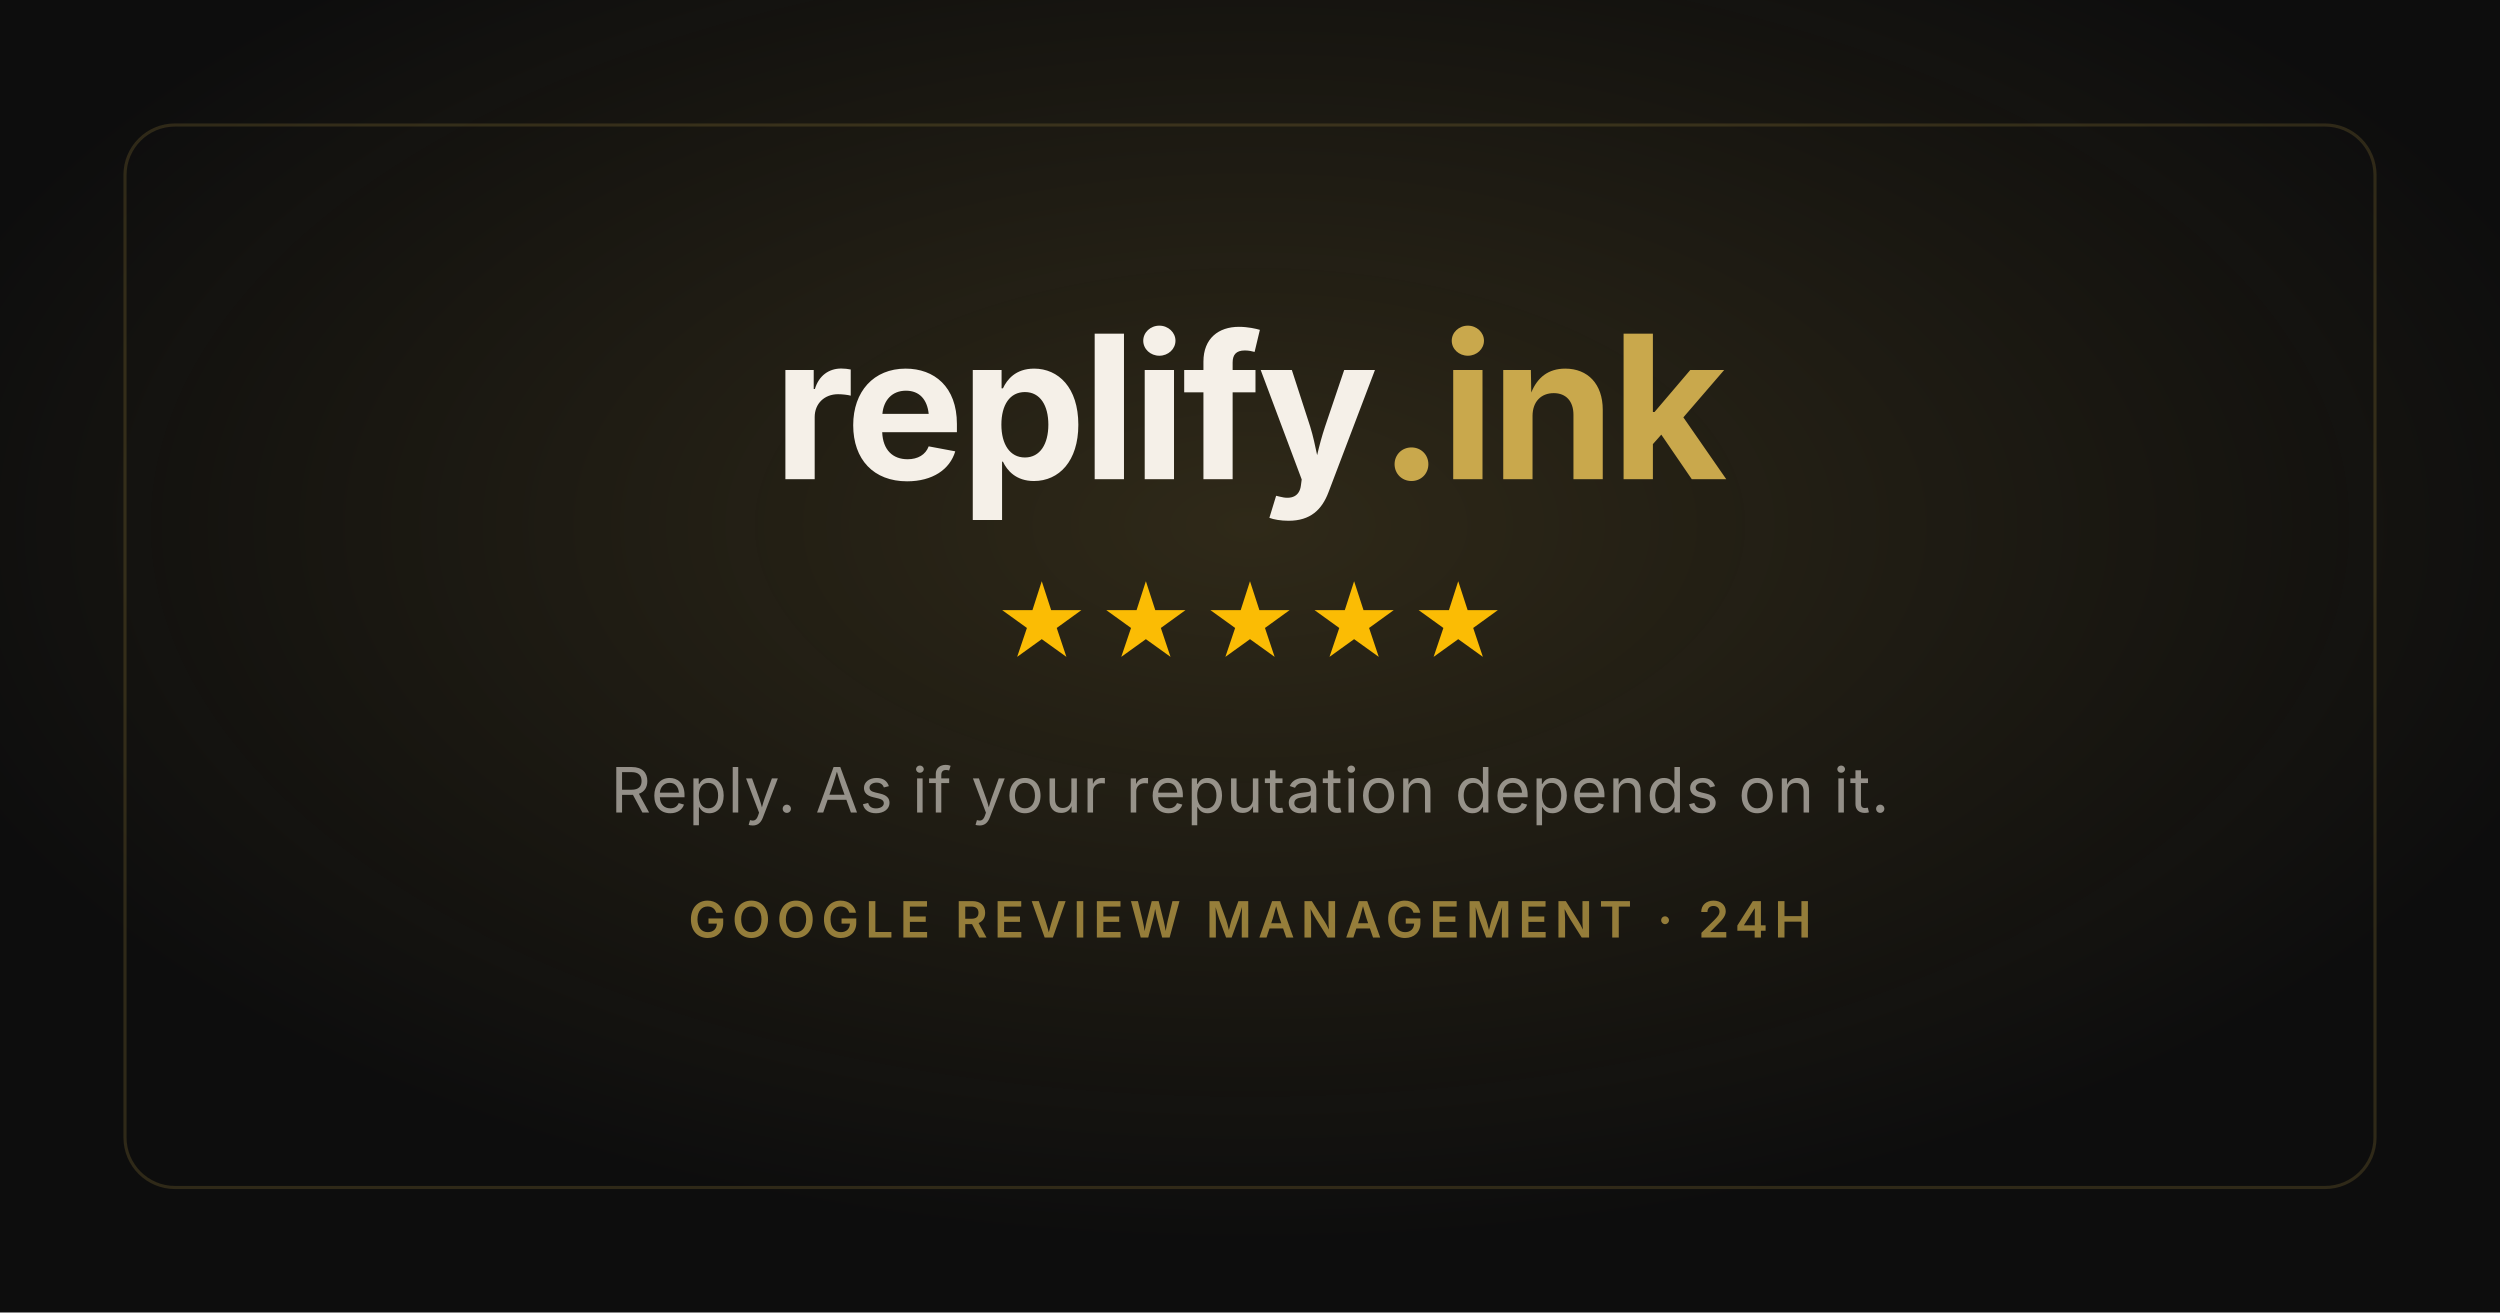
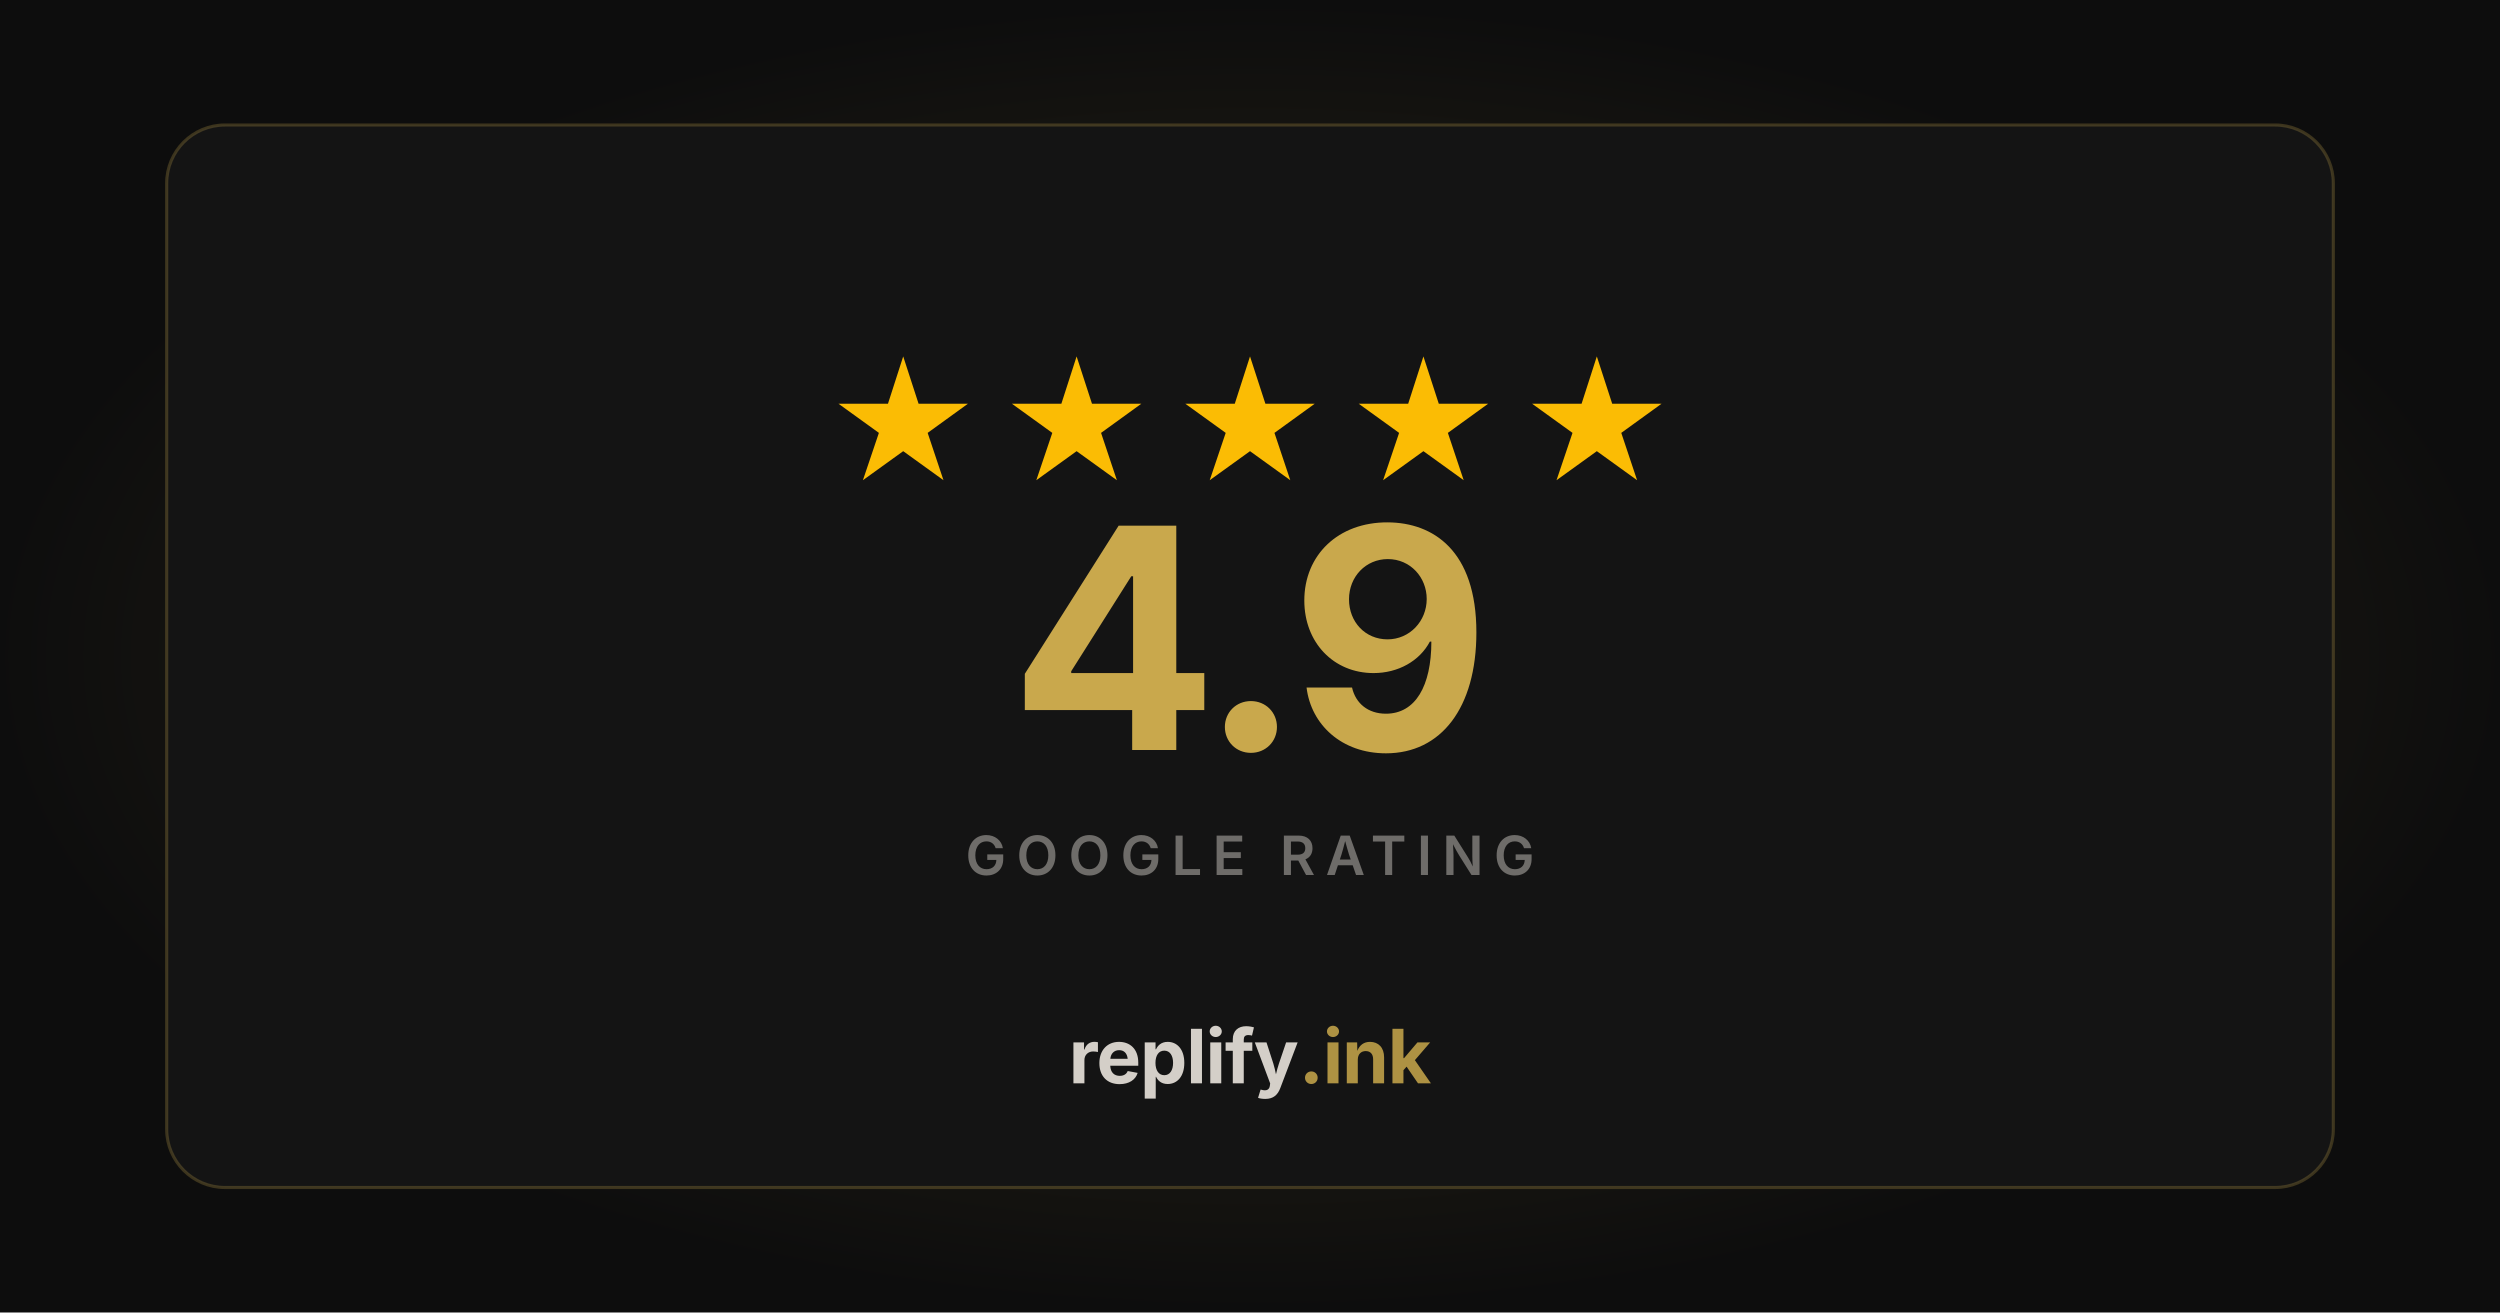
<svg xmlns="http://www.w3.org/2000/svg" width="1200" height="630" viewBox="0 0 1200 630">
  <defs>
-     <radialGradient id="glow" cx="50%" cy="40%" r="55%">
-       <stop offset="0%" stop-color="#c9a84c" stop-opacity="0.18" />
+     <radialGradient id="glow" cx="50%" cy="50%" r="50%">
+       <stop offset="0%" stop-color="#c9a84c" stop-opacity="0.2" />
      <stop offset="100%" stop-color="#c9a84c" stop-opacity="0" />
    </radialGradient>
  </defs>
  <rect width="1200" height="630" fill="#0d0d0d" />
  <rect width="1200" height="630" fill="url(#glow)" />
-   <rect x="60" y="60" width="1080" height="510" rx="24" fill="none" stroke="#c9a84c" stroke-opacity="0.18" stroke-width="1.5" />
-   <text x="600" y="230" font-family="system-ui,-apple-system,sans-serif" font-size="96" font-weight="700" fill="#f5f0e8" text-anchor="middle" letter-spacing="-2">replify<tspan fill="#c9a84c">.ink</tspan>
+   <rect x="80" y="60" width="1040" height="510" rx="28" fill="#141414" stroke="#c9a84c" stroke-opacity="0.25" stroke-width="1.5" />
+   <text x="600" y="230" font-family="system-ui,-apple-system,sans-serif" font-size="72" fill="#FBBC04" text-anchor="middle" letter-spacing="8">★★★★★</text>
+   <text x="600" y="360" font-family="system-ui,-apple-system,sans-serif" font-size="148" font-weight="700" fill="#c9a84c" text-anchor="middle" letter-spacing="-4">4.9</text>
+   <text x="600" y="420" font-family="system-ui,-apple-system,sans-serif" font-size="26" font-weight="600" fill="#f5f0e8" fill-opacity="0.4" text-anchor="middle" letter-spacing="5">GOOGLE RATING</text>
+   <text x="600" y="520" font-family="system-ui,-apple-system,sans-serif" font-size="36" font-weight="700" fill="#f5f0e8" fill-opacity="0.85" text-anchor="middle" letter-spacing="-0.5">replify<tspan fill="#c9a84c">.ink</tspan>
  </text>
-   <text x="600" y="315" font-family="system-ui,-apple-system,sans-serif" font-size="44" fill="#FBBC04" text-anchor="middle" letter-spacing="4">★★★★★</text>
-   <text x="600" y="390" font-family="system-ui,-apple-system,sans-serif" font-size="30" fill="#f5f0e8" fill-opacity="0.55" text-anchor="middle" letter-spacing="0.5">Reply. As if your reputation depends on it.</text>
-   <text x="600" y="450" font-family="system-ui,-apple-system,sans-serif" font-size="24" fill="#c9a84c" fill-opacity="0.7" text-anchor="middle" letter-spacing="3" font-weight="600">GOOGLE REVIEW MANAGEMENT · 24H</text>
</svg>
